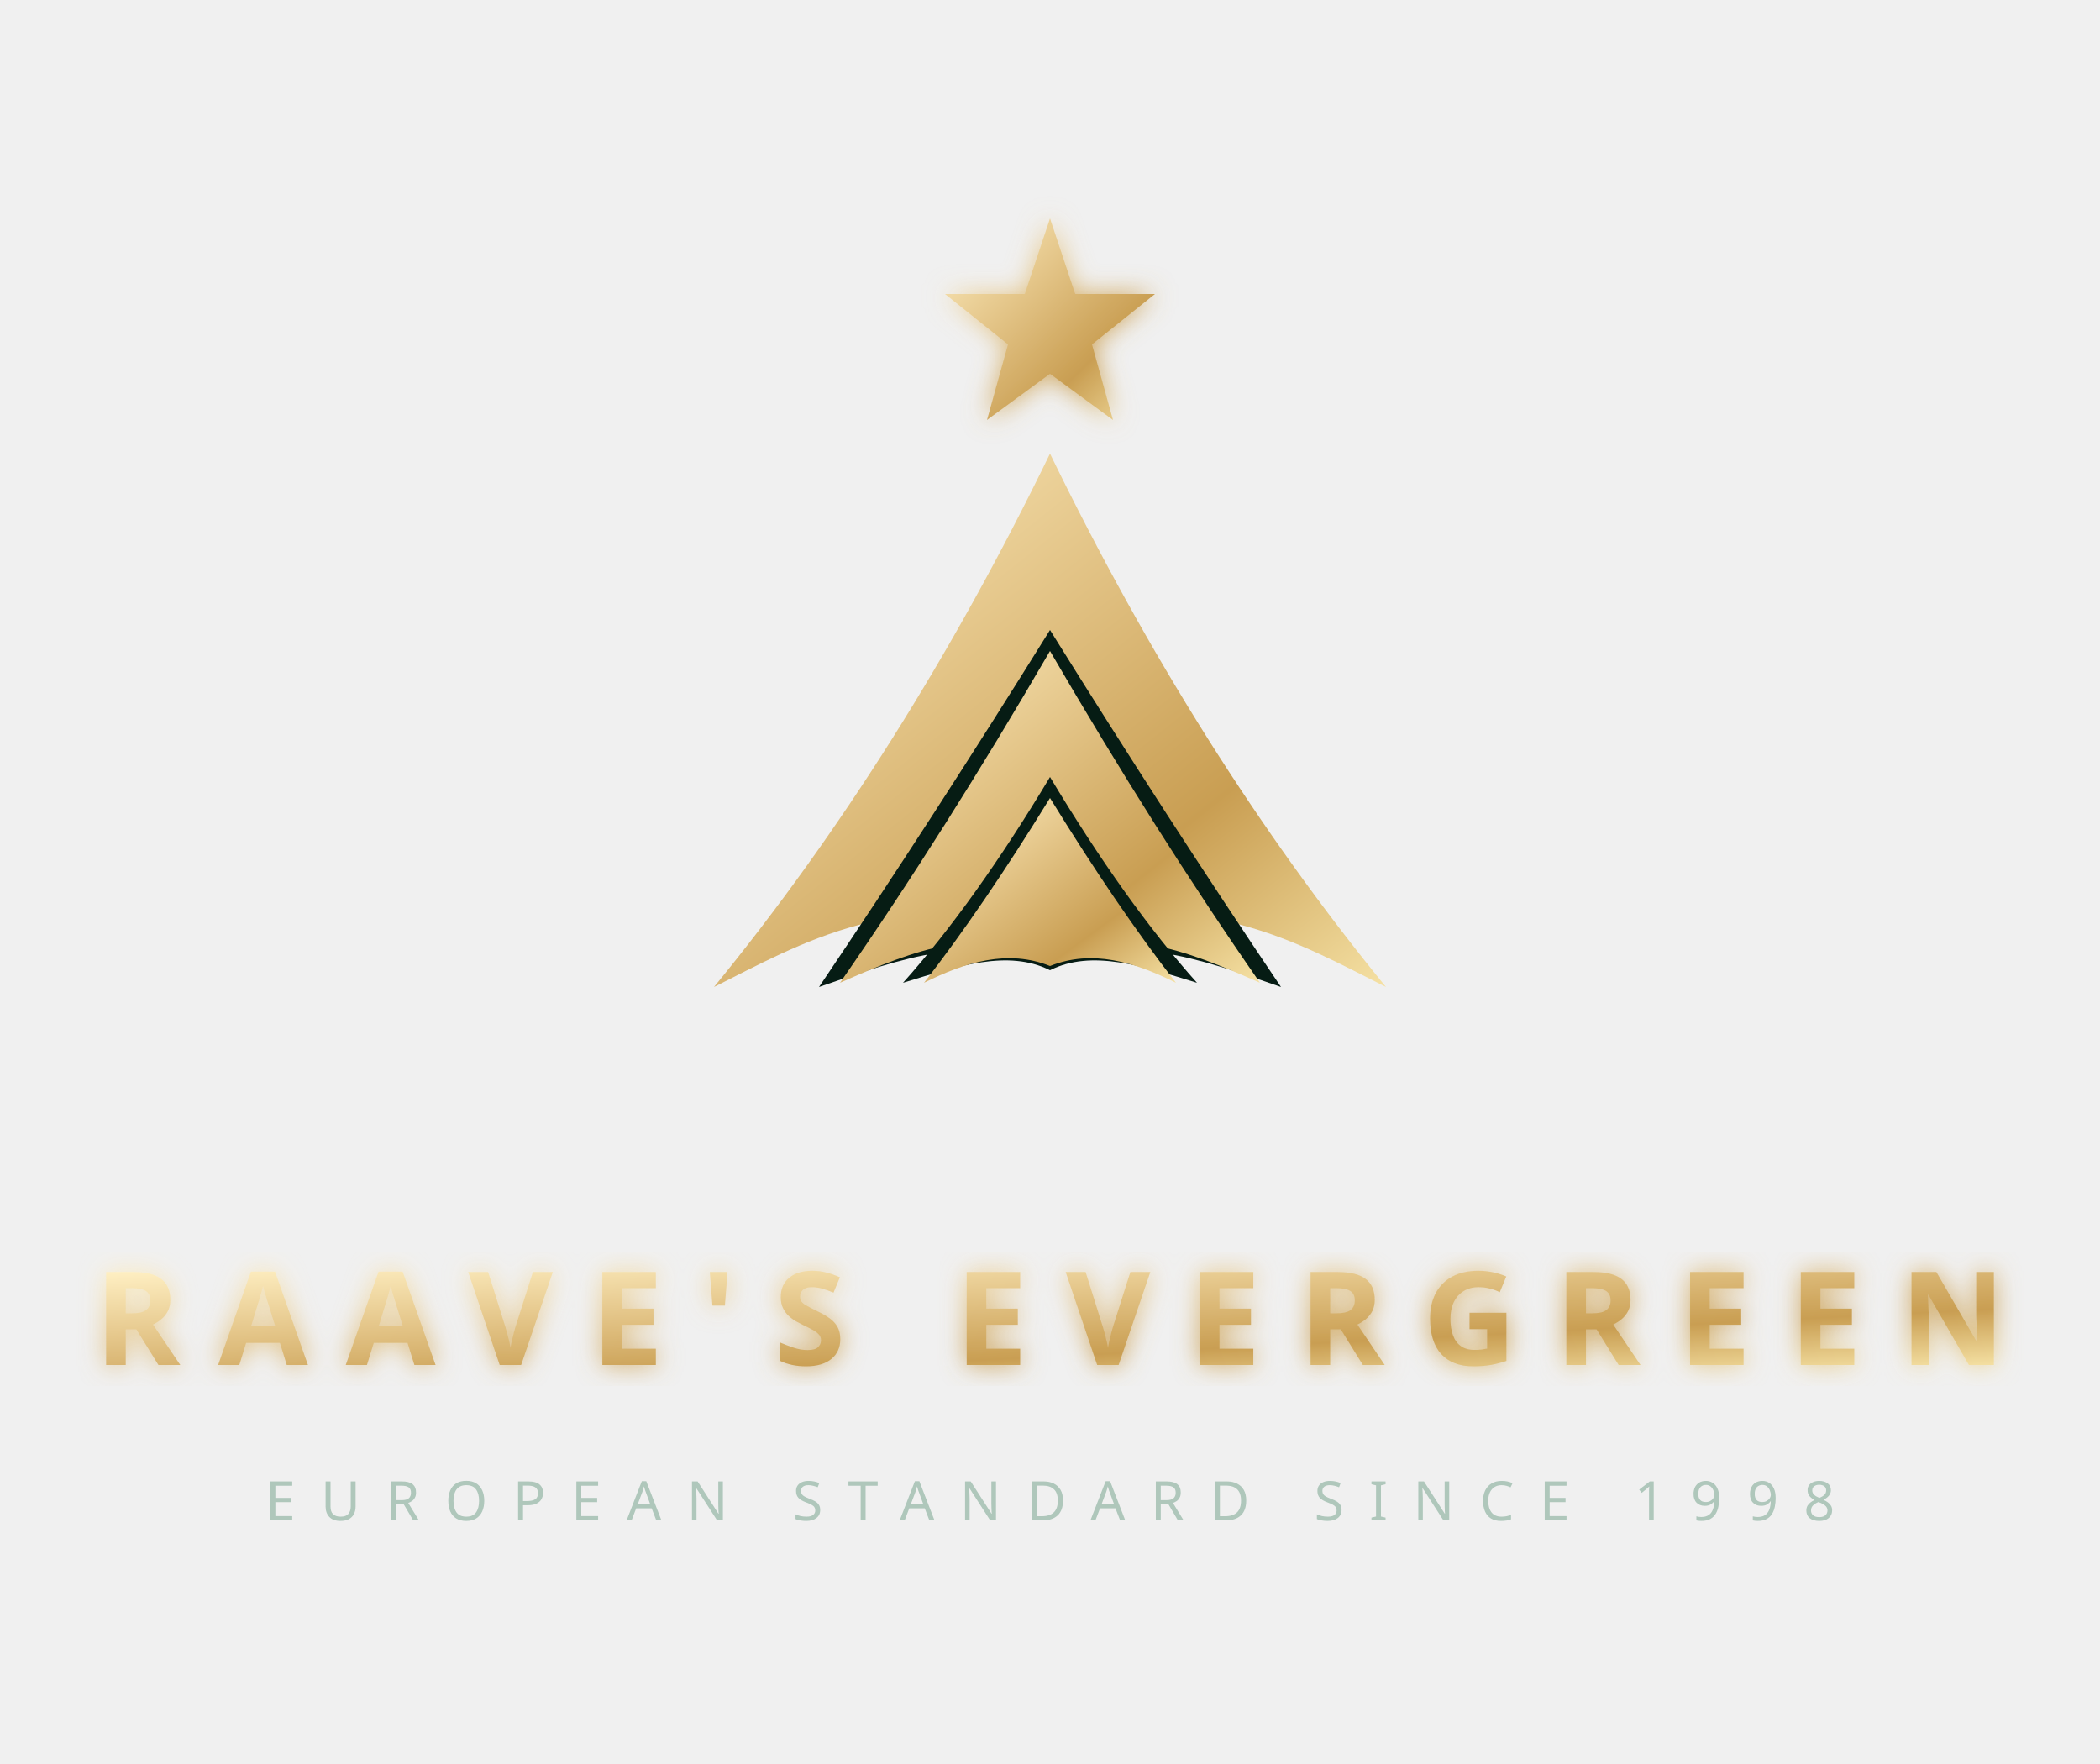
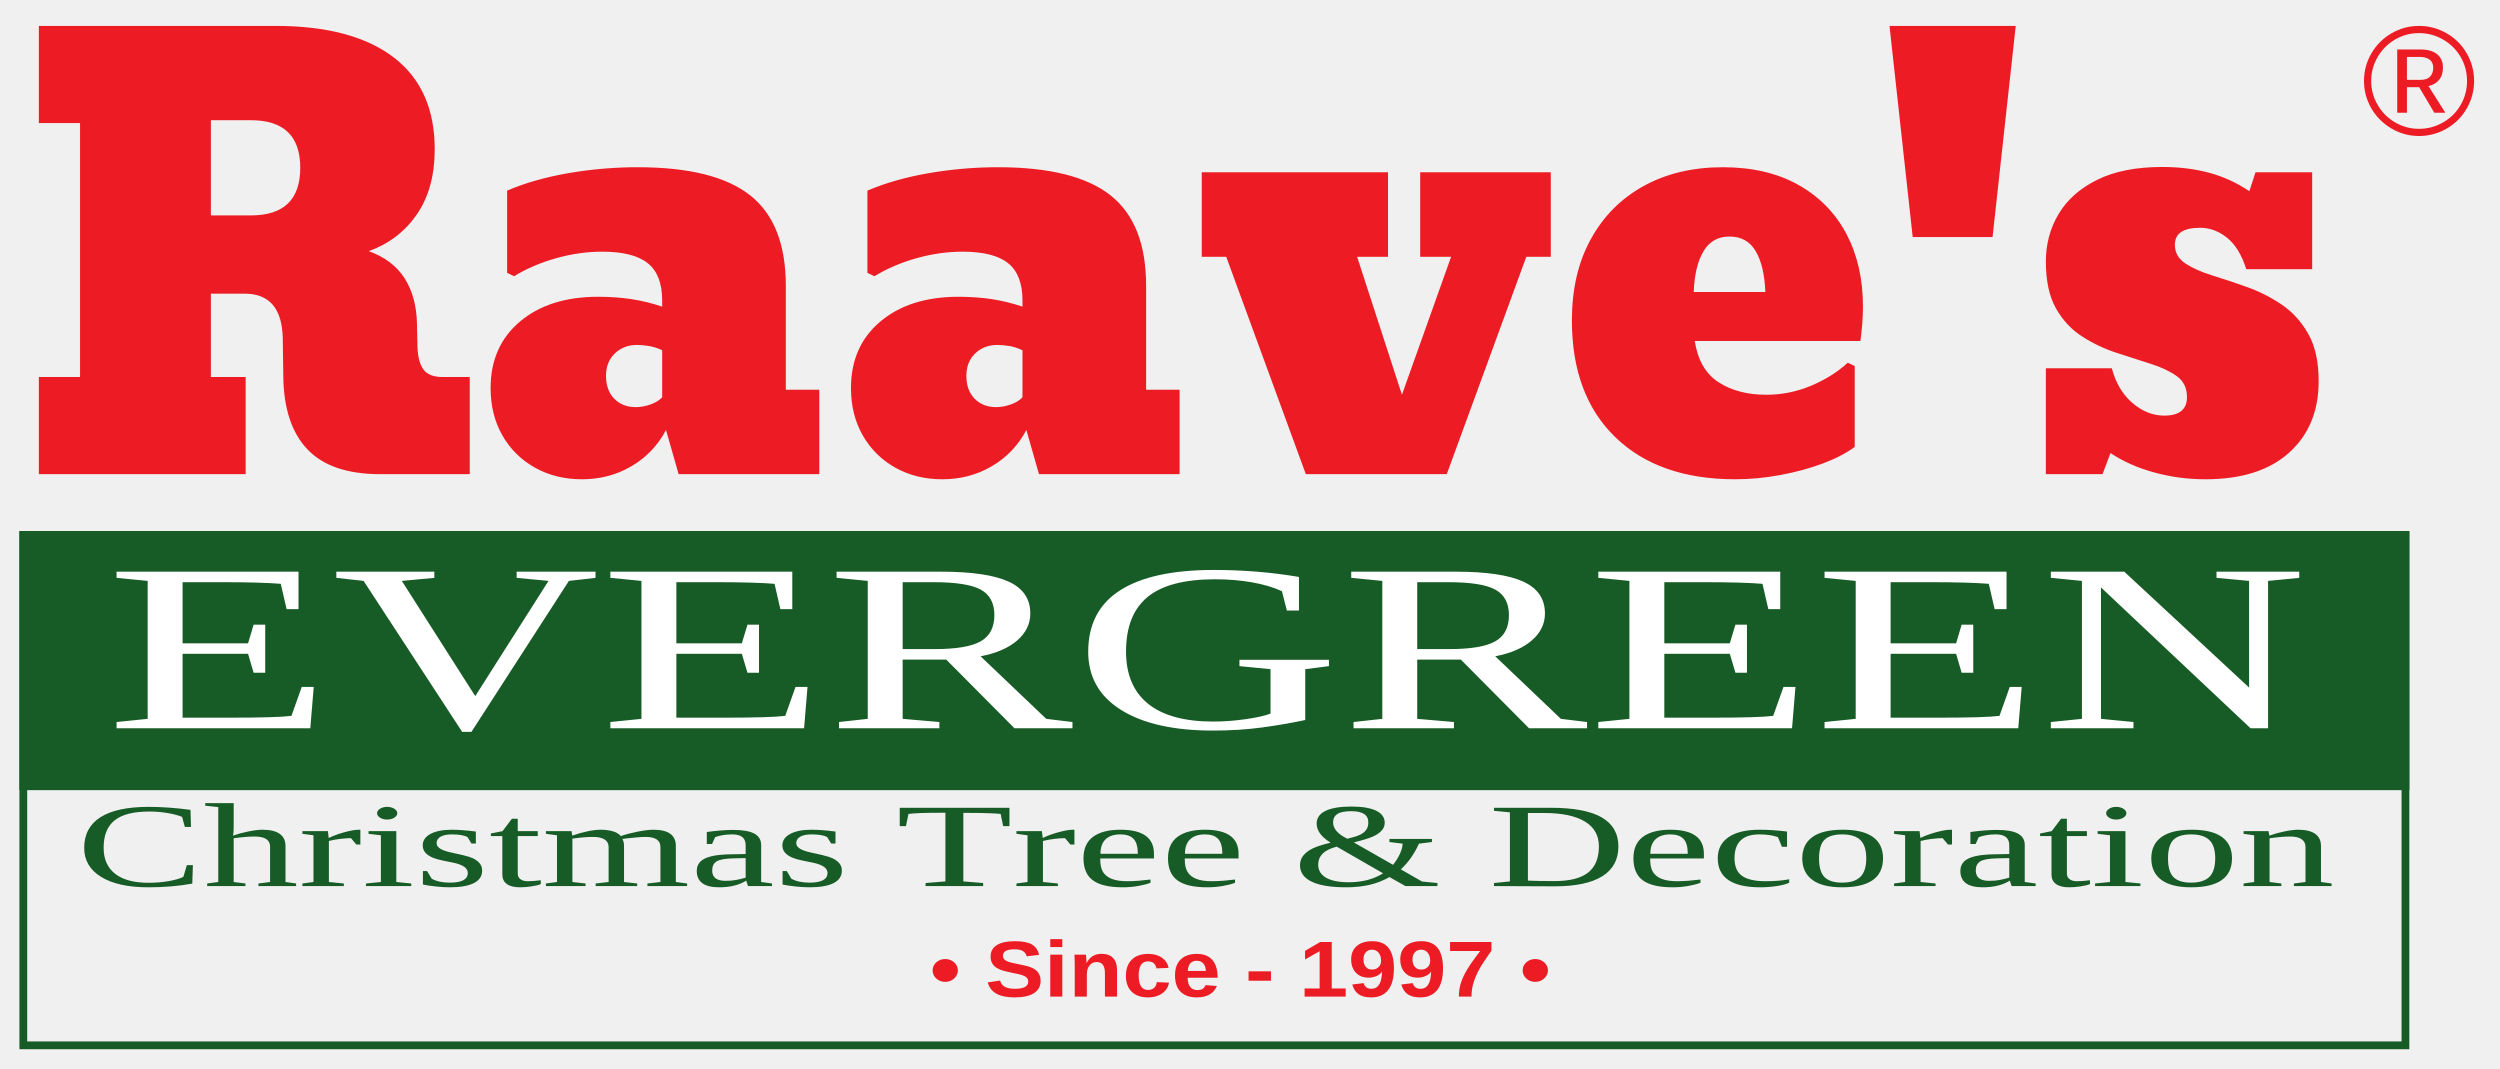
- <svg xmlns="http://www.w3.org/2000/svg" viewBox="0 0 500 420" width="100%" height="100%">
-   <defs>
-     <linearGradient id="goldGradient" x1="0%" y1="0%" x2="100%" y2="100%">
-       <stop offset="0%" stop-color="#fff0c4" />
-       <stop offset="35%" stop-color="#e5c78b" />
-       <stop offset="70%" stop-color="#c99e52" />
-       <stop offset="100%" stop-color="#f5e1a4" />
-     </linearGradient>
-     <filter id="goldGlow" x="-20%" y="-20%" width="140%" height="140%">
-       <feGaussianBlur stdDeviation="3" result="blur" />
-       <feComposite in="SourceGraphic" in2="blur" operator="over" />
-     </filter>
-   </defs>
-   <g transform="translate(0, 10)">
-     <polygon points="250,42 256,60 275,60 260,72 265,90 250,79 235,90 240,72 225,60 244,60" fill="url(#goldGradient)" filter="url(#goldGlow)" />
-     <path d="M 250,98              Q 285,170 330,225              C 310,215 285,200 250,212              C 215,200 190,215 170,225              Q 215,170 250,98 Z" fill="url(#goldGradient)" />
-     <path d="M 250,140              Q 278,185 305,225              C 285,218 268,212 250,220              C 232,212 215,218 195,225              Q 222,185 250,140 Z" fill="#061c14" />
-     <path d="M 250,145              Q 275,188 300,224              C 282,216 266,210 250,218              C 234,210 218,216 200,224              Q 225,188 250,145 Z" fill="url(#goldGradient)" />
-     <path d="M 250,175              Q 268,205 285,224              C 272,220 260,216 250,221              C 240,216 228,220 215,224              Q 232,205 250,175 Z" fill="#061c14" />
-     <path d="M 250,180              Q 266,206 280,224              C 270,219 260,216 250,220              C 240,216 230,219 220,224              Q 234,206 250,180 Z" fill="url(#goldGradient)" />
-     <line x1="250" y1="98" x2="250" y2="218" stroke="url(#goldGradient)" stroke-width="1.5" opacity="0.6" />
-   </g>
-   <text x="250" y="325" font-family="'Cinzel', 'Outfit', 'Montserrat', sans-serif" font-size="31" font-weight="600" letter-spacing="9" fill="url(#goldGradient)" text-anchor="middle" filter="url(#goldGlow)">
-     RAAVE'S EVERGREEN
-   </text>
-   <text x="250" y="362" font-family="'Outfit', sans-serif" font-size="13" font-weight="400" letter-spacing="6" fill="#a7c2b5" text-anchor="middle" opacity="0.9">
-     EUROPEAN STANDARD SINCE 1998
-   </text>
+ <svg xmlns="http://www.w3.org/2000/svg" viewBox="4 3 386 165" role="img" aria-label="Raave’s Evergreen, Christmas Tree &amp; Decoration, since 1997">
+   <path fill="#ED1C24" d="M10.0 76.21V61.21H16.36V22.0H10.0V7.0H46.54Q58.39 7.0 64.76 11.84Q71.12 16.69 71.12 26.04Q71.12 32.08 68.38 36.08Q65.63 40.08 60.94 41.78Q64.68 43.13 66.49 46.0Q68.30 48.86 68.38 53.0L68.46 56.60Q68.54 58.91 69.39 60.06Q70.25 61.21 72.31 61.21H76.53V76.21H62.69Q55.09 76.21 51.45 72.36Q47.82 68.52 47.74 61.08L47.66 55.30Q47.54 48.34 41.77 48.34H36.56V61.21H41.93V76.21ZM42.73 21.56H36.56V36.26H42.73Q50.36 36.26 50.36 28.91Q50.36 21.56 42.73 21.56ZM93.87 77.0Q89.77 77.0 86.57 75.19Q83.37 73.39 81.56 70.21Q79.75 67.04 79.75 62.91Q79.75 56.47 84.28 52.65Q88.82 48.82 96.37 48.82Q99.00 48.82 101.39 49.17Q103.77 49.52 106.24 50.34V49.39Q106.24 45.43 104.03 43.65Q101.82 41.86 96.97 41.86Q93.47 41.86 89.89 42.86Q86.31 43.86 83.37 45.65L82.30 45.13V32.43Q86.47 30.65 91.78 29.73Q97.09 28.82 102.46 28.82Q114.35 28.82 119.84 33.17Q125.33 37.52 125.33 47.13V63.17H130.50V76.21H108.78L106.83 69.39Q104.96 72.95 101.52 74.97Q98.08 77.0 93.87 77.0ZM102.18 65.86Q103.25 65.86 104.43 65.45Q105.60 65.04 106.24 64.34V57.08Q105.24 56.60 104.23 56.43Q103.21 56.26 102.34 56.26Q100.31 56.26 98.94 57.56Q97.57 58.86 97.57 61.04Q97.57 63.26 98.84 64.56Q100.11 65.86 102.18 65.86ZM149.51 77.0Q145.41 77.0 142.21 75.19Q139.01 73.39 137.20 70.21Q135.39 67.04 135.39 62.91Q135.39 56.47 139.92 52.65Q144.46 48.82 152.01 48.82Q154.64 48.82 157.02 49.17Q159.41 49.52 161.87 50.34V49.39Q161.87 45.43 159.67 43.65Q157.46 41.86 152.61 41.86Q149.11 41.86 145.53 42.86Q141.95 43.86 139.01 45.65L137.93 45.13V32.43Q142.11 30.65 147.42 29.73Q152.73 28.82 158.10 28.82Q169.99 28.82 175.48 33.17Q180.96 37.52 180.96 47.13V63.17H186.13V76.21H164.42L162.47 69.39Q160.60 72.95 157.16 74.97Q153.72 77.0 149.51 77.0ZM157.82 65.86Q158.89 65.86 160.07 65.45Q161.24 65.04 161.87 64.34V57.08Q160.88 56.60 159.87 56.43Q158.85 56.26 157.98 56.26Q155.95 56.26 154.58 57.56Q153.21 58.86 153.21 61.04Q153.21 63.26 154.48 64.56Q155.75 65.86 157.82 65.86ZM205.62 76.21 193.33 42.65H189.55V29.60H218.31V42.65H213.54L220.46 63.95L228.05 42.65H223.28V29.60H243.44V42.65H239.66L227.38 76.21ZM271.92 77.0Q260.11 77.0 253.40 70.5Q246.70 64.0 246.70 52.47Q246.70 45.21 249.63 39.91Q252.55 34.60 257.80 31.71Q263.05 28.82 270.01 28.82Q276.81 28.82 281.66 31.54Q286.51 34.26 289.08 39.10Q291.64 43.95 291.64 50.30Q291.64 51.78 291.52 53.15Q291.40 54.52 291.25 55.65H265.67Q266.35 60.08 269.35 62.02Q272.35 63.95 276.69 63.95Q280.35 63.95 283.67 62.54Q286.99 61.13 289.30 59.0L290.37 59.52V72.0Q288.46 73.43 285.44 74.56Q282.42 75.69 278.90 76.34Q275.38 77.0 271.92 77.0ZM271.04 39.52Q268.38 39.52 267.03 41.78Q265.67 44.04 265.51 48.08H276.57Q276.41 44.04 275.08 41.78Q273.75 39.52 271.04 39.52ZM299.32 39.60 295.74 7.0H315.23L311.65 39.60ZM344.50 77.0Q340.44 77.0 336.62 75.95Q332.80 74.91 329.86 72.95L328.63 76.21H319.88V59.86H330.06Q330.97 63.26 333.24 65.21Q335.51 67.17 338.17 67.17Q341.67 67.17 341.67 64.30Q341.67 62.21 340.10 61.08Q338.53 59.95 336.05 59.17Q333.56 58.39 330.78 57.47Q327.99 56.56 325.51 54.97Q323.02 53.39 321.45 50.63Q319.88 47.86 319.88 43.39Q319.88 39.34 321.85 36.04Q323.82 32.73 327.81 30.76Q331.81 28.78 337.85 28.78Q341.75 28.78 345.07 29.67Q348.39 30.56 351.30 32.52L352.25 29.60H361.00V44.56H350.82Q349.79 41.26 347.86 39.71Q345.93 38.17 343.70 38.17Q339.80 38.17 339.80 40.78Q339.80 42.60 341.41 43.67Q343.02 44.73 345.55 45.52Q348.08 46.30 350.90 47.30Q353.72 48.30 356.25 50.0Q358.77 51.69 360.38 54.52Q362.0 57.34 362.0 61.86Q362.0 68.78 357.44 72.89Q352.89 77.0 344.50 77.0Z" />
+   <path fill="#ED1C24" d="M386.0 15.5Q386.0 17.76 384.87 19.74Q383.73 21.73 381.75 22.86Q379.76 24.0 377.5 24.0Q375.19 24.0 373.19 22.81Q371.21 21.62 370.10 19.67Q369.0 17.72 369.0 15.5Q369.0 13.21 370.14 11.25Q371.28 9.28 373.25 8.14Q375.23 7.0 377.5 7.0Q379.78 7.0 381.76 8.14Q383.74 9.28 384.87 11.25Q386.0 13.21 386.0 15.5ZM384.91 15.5Q384.91 13.51 383.93 11.80Q382.94 10.11 381.22 9.11Q379.49 8.11 377.5 8.11Q375.52 8.11 373.80 9.10Q372.09 10.10 371.10 11.82Q370.11 13.53 370.11 15.5Q370.11 17.49 371.11 19.20Q372.10 20.91 373.80 21.90Q375.51 22.89 377.5 22.89Q379.48 22.89 381.21 21.90Q382.94 20.91 383.93 19.20Q384.91 17.48 384.91 15.5ZM375.63 16.46V20.41H374.13V10.64H377.74Q379.41 10.64 380.30 11.38Q381.19 12.12 381.19 13.43Q381.19 14.63 380.58 15.35Q379.96 16.07 378.96 16.29L381.56 20.41H379.86L377.52 16.46ZM379.69 13.45Q379.69 12.64 379.14 12.21Q378.58 11.79 377.62 11.79H375.63V15.33H377.77Q378.71 15.33 379.20 14.83Q379.69 14.33 379.69 13.45Z" />
+   <rect x="7" y="85" width="369" height="40" fill="#175C26" />
+   <path fill="#FFFFFF" d="M22.0 114.48 26.80 113.99V92.69L22.0 92.22V91.27H50.09V97.05H48.25L47.35 93.14Q44.23 92.89 38.30 92.89H32.19V102.33H42.30L43.16 99.45H44.95V106.87H43.16L42.30 103.95H32.19V113.81H39.56Q46.77 113.81 49.00 113.53L50.59 109.06H52.44L51.91 115.44H22.0ZM95.95 91.27V92.22L91.84 92.69L76.79 116.0H75.36L60.14 92.69L55.93 92.22V91.27H71.06V92.22L66.04 92.69L77.38 110.48L88.69 92.69L83.77 92.22V91.27ZM98.24 114.48 103.04 113.99V92.69L98.24 92.22V91.27H126.33V97.05H124.49L123.59 93.14Q120.47 92.89 114.55 92.89H108.43V102.33H118.54L119.41 99.45H121.19V106.87H119.41L118.54 103.95H108.43V113.81H115.80Q123.01 113.81 125.24 113.53L126.83 109.06H128.68L128.15 115.44H98.24ZM143.37 104.84V113.99L149.04 114.48V115.44H133.54V114.48L137.98 113.99V92.69L133.17 92.22V91.27H149.34Q156.38 91.27 159.73 92.80Q163.08 94.33 163.08 97.72Q163.08 100.13 161.05 101.89Q159.01 103.65 155.40 104.33L165.54 113.99L169.59 114.48V115.44H160.63L150.10 104.84ZM157.53 97.97Q157.53 95.21 155.45 94.05Q153.37 92.89 148.14 92.89H143.37V103.22H148.31Q153.31 103.22 155.42 102.02Q157.53 100.82 157.53 97.97ZM205.53 114.17Q202.29 114.86 198.80 115.33Q195.31 115.80 191.29 115.80Q182.19 115.80 177.10 112.62Q172.02 109.45 172.02 103.63Q172.02 97.29 176.95 94.14Q181.88 91.0 191.40 91.0Q198.22 91.0 204.56 92.08V97.27H202.69L201.93 94.28Q200.00 93.39 197.31 92.91Q194.61 92.44 191.63 92.44Q184.48 92.44 181.17 95.19Q177.86 97.93 177.86 103.59Q177.86 108.91 181.26 111.66Q184.67 114.41 191.35 114.41Q193.69 114.41 196.26 114.05Q198.83 113.69 200.17 113.18V106.32L195.37 105.85V104.87H209.19V105.85L205.53 106.32ZM222.82 104.84V113.99L228.49 114.48V115.44H212.99V114.48L217.43 113.99V92.69L212.63 92.22V91.27H228.80Q235.84 91.27 239.19 92.80Q242.54 94.33 242.54 97.72Q242.54 100.13 240.50 101.89Q238.46 103.65 234.86 104.33L245.00 113.99L249.04 114.48V115.44H240.08L229.55 104.84ZM236.98 97.97Q236.98 95.21 234.90 94.05Q232.82 92.89 227.60 92.89H222.82V103.22H227.76Q232.76 103.22 234.87 102.02Q236.98 100.82 236.98 97.97ZM250.78 114.48 255.58 113.99V92.69L250.78 92.22V91.27H278.87V97.05H277.03L276.13 93.14Q273.01 92.89 267.09 92.89H260.97V102.33H271.08L271.95 99.45H273.73V106.87H271.95L271.08 103.95H260.97V113.81H268.34Q275.55 113.81 277.78 113.53L279.37 109.06H281.22L280.69 115.44H250.78ZM285.71 114.48 290.52 113.99V92.69L285.71 92.22V91.27H313.81V97.05H311.97L311.07 93.14Q307.94 92.89 302.02 92.89H295.91V102.33H306.02L306.88 99.45H308.67V106.87H306.88L306.02 103.95H295.91V113.81H303.28Q310.49 113.81 312.72 113.53L314.31 109.06H316.15L315.62 115.44H285.71ZM351.26 92.69 346.23 92.22V91.27H359.0V92.22L354.19 92.69V115.44H351.48L328.39 93.70V113.99L333.41 114.48V115.44H320.65V114.48L325.45 113.99V92.69L320.65 92.22V91.27H331.99L351.26 109.16Z" />
+   <rect x="7.6" y="85.6" width="367.8" height="78.8" fill="none" stroke="#175C26" stroke-width="1.2" />
+   <path fill="#175C26" d="M26.90 140.0Q22.22 140.0 19.61 138.39Q17.0 136.79 17.0 133.91Q17.0 130.78 19.51 129.18Q22.02 127.58 26.96 127.58Q29.96 127.58 33.41 128.04L33.49 130.68H32.54L32.11 129.12Q31.11 128.73 29.78 128.52Q28.45 128.30 27.07 128.30Q23.38 128.30 21.69 129.67Q20.00 131.03 20.00 133.89Q20.00 136.52 21.77 137.91Q23.54 139.30 26.93 139.30Q28.57 139.30 30.02 139.05Q31.47 138.80 32.31 138.39L32.85 136.58H33.78L33.69 139.43Q30.53 140.0 26.90 140.0ZM40.08 130.67Q40.08 131.60 39.98 132.02Q41.01 131.65 42.33 131.38Q43.64 131.11 44.55 131.11Q46.30 131.11 47.19 131.75Q48.08 132.39 48.08 133.61V139.18L49.72 139.41V139.81H43.90V139.41L45.70 139.18V133.72Q45.70 132.16 43.31 132.16Q41.96 132.16 40.08 132.43V139.18L41.90 139.41V139.81H35.99V139.41L37.70 139.18V127.62L35.69 127.40V127.0H40.08ZM59.64 131.11V133.40H59.02L58.19 132.41Q57.47 132.41 56.48 132.53Q55.50 132.65 54.78 132.85V139.18L57.09 139.41V139.81H50.69V139.41L52.40 139.18V131.97L50.69 131.74V131.33H54.63L54.75 132.39Q55.62 131.94 57.09 131.52Q58.56 131.11 59.42 131.11ZM65.34 128.56Q65.34 128.96 64.88 129.25Q64.42 129.54 63.77 129.54Q63.14 129.54 62.68 129.25Q62.22 128.96 62.22 128.56Q62.22 128.16 62.68 127.87Q63.14 127.58 63.77 127.58Q64.42 127.58 64.88 127.87Q65.34 128.16 65.34 128.56ZM65.19 139.18 67.50 139.41V139.81H60.51V139.41L62.81 139.18V131.97L60.90 131.74V131.33H65.19ZM78.44 137.43Q78.44 138.70 77.17 139.35Q75.90 140.0 73.42 140.0Q72.41 140.0 71.20 139.86Q69.99 139.73 69.30 139.57V137.49H69.94L70.65 138.67Q71.72 139.28 73.45 139.28Q76.23 139.28 76.23 137.78Q76.23 136.68 74.04 136.21L72.76 135.95Q71.31 135.66 70.65 135.35Q69.99 135.04 69.63 134.60Q69.27 134.15 69.27 133.52Q69.27 132.40 70.48 131.75Q71.70 131.11 73.76 131.11Q75.24 131.11 77.47 131.39V133.24H76.79L76.19 132.25Q75.43 131.83 73.79 131.83Q72.63 131.83 72.02 132.19Q71.41 132.55 71.41 133.17Q71.41 133.68 71.96 134.03Q72.51 134.38 73.63 134.62Q75.74 135.07 76.39 135.28Q77.04 135.48 77.49 135.79Q77.94 136.09 78.19 136.48Q78.44 136.86 78.44 137.43ZM84.30 140.0Q82.92 140.0 82.24 139.48Q81.56 138.97 81.56 138.04V132.09H79.79V131.69L81.59 131.33L83.04 129.41H83.94V131.33H87.03V132.09H83.94V137.87Q83.94 138.46 84.37 138.76Q84.79 139.06 85.48 139.06Q86.31 139.06 87.50 138.91V139.50Q87.00 139.72 86.05 139.86Q85.11 140.0 84.30 140.0ZM92.36 132.02Q93.43 131.63 94.64 131.37Q95.84 131.11 96.76 131.11Q97.75 131.11 98.59 131.34Q99.43 131.58 99.85 132.09Q100.96 131.70 102.44 131.41Q103.93 131.11 104.90 131.11Q108.35 131.11 108.35 133.61V139.18L110.09 139.41V139.81H103.96V139.41L105.97 139.18V133.77Q105.97 132.22 103.67 132.22Q103.30 132.22 102.80 132.25Q102.31 132.29 101.81 132.34Q101.32 132.38 100.86 132.44Q100.41 132.50 100.11 132.53Q100.35 133.02 100.35 133.61V139.18L102.38 139.41V139.81H95.97V139.41L97.97 139.18V133.77Q97.97 133.02 97.36 132.62Q96.75 132.22 95.53 132.22Q94.27 132.22 92.38 132.48V139.18L94.41 139.41V139.81H88.29V139.41L90.00 139.18V131.97L88.29 131.74V131.33H92.24ZM117.22 131.14Q119.43 131.14 120.47 131.71Q121.52 132.28 121.52 133.45V139.18L123.20 139.41V139.81H119.49L119.22 138.97Q117.58 140.0 115.04 140.0Q111.58 140.0 111.58 137.47Q111.58 136.62 112.10 136.07Q112.63 135.51 113.78 135.22Q114.93 134.92 117.11 134.90L119.13 134.86V133.54Q119.13 132.66 118.62 132.25Q118.11 131.83 117.05 131.83Q115.61 131.83 114.42 132.25L113.94 133.31H113.13V131.46Q115.46 131.14 117.22 131.14ZM119.13 135.49 117.25 135.53Q115.33 135.57 114.65 136.00Q113.96 136.42 113.96 137.41Q113.96 139.00 116.02 139.00Q116.99 139.00 117.70 138.86Q118.41 138.72 119.13 138.51ZM133.98 137.43Q133.98 138.70 132.71 139.35Q131.44 140.0 128.95 140.0Q127.95 140.0 126.73 139.86Q125.52 139.73 124.83 139.57V137.49H125.48L126.18 138.67Q127.26 139.28 128.98 139.28Q131.77 139.28 131.77 137.78Q131.77 136.68 129.57 136.21L128.29 135.95Q126.84 135.66 126.18 135.35Q125.52 135.04 125.16 134.60Q124.80 134.15 124.80 133.52Q124.80 132.40 126.02 131.75Q127.23 131.11 129.30 131.11Q130.78 131.11 133.00 131.39V133.24H132.33L131.72 132.25Q130.96 131.83 129.33 131.83Q128.16 131.83 127.55 132.19Q126.94 132.55 126.94 133.17Q126.94 133.68 127.50 134.03Q128.05 134.38 129.17 134.62Q131.28 135.07 131.92 135.28Q132.57 135.48 133.02 135.79Q133.48 136.09 133.73 136.48Q133.98 136.86 133.98 137.43ZM146.91 139.81V139.34L149.97 139.09V128.49H149.24Q145.61 128.49 144.27 128.67L143.88 130.56H142.92V127.72H159.86V130.56H158.89L158.50 128.67Q158.07 128.61 156.62 128.56Q155.17 128.51 153.45 128.51H152.74V139.09L155.80 139.34V139.81ZM169.89 131.11V133.40H169.27L168.44 132.41Q167.72 132.41 166.73 132.53Q165.75 132.65 165.03 132.85V139.18L167.34 139.41V139.81H160.94V139.41L162.65 139.18V131.97L160.94 131.74V131.33H164.87L165.00 132.39Q165.87 131.94 167.34 131.52Q168.81 131.11 169.67 131.11ZM173.88 135.55V135.71Q173.88 136.95 174.31 137.64Q174.75 138.34 175.66 138.70Q176.58 139.06 178.05 139.06Q178.83 139.06 179.89 138.98Q180.95 138.89 181.64 138.80V139.30Q180.95 139.58 179.77 139.79Q178.59 140.0 177.35 140.0Q174.21 140.0 172.75 138.93Q171.29 137.87 171.29 135.51Q171.29 133.29 172.77 132.20Q174.25 131.11 176.99 131.11Q182.17 131.11 182.17 134.81V135.55ZM176.99 131.83Q175.50 131.83 174.70 132.59Q173.91 133.35 173.91 134.83H179.68Q179.68 133.21 179.02 132.52Q178.36 131.83 176.99 131.83ZM186.93 135.55V135.71Q186.93 136.95 187.37 137.64Q187.80 138.34 188.71 138.70Q189.63 139.06 191.11 139.06Q191.88 139.06 192.94 138.98Q194.01 138.89 194.69 138.80V139.30Q194.01 139.58 192.82 139.79Q191.64 140.0 190.40 140.0Q187.26 140.0 185.80 138.93Q184.34 137.87 184.34 135.51Q184.34 133.29 185.82 132.20Q187.30 131.11 190.04 131.11Q195.23 131.11 195.23 134.81V135.55ZM190.04 131.83Q188.55 131.83 187.75 132.59Q186.96 133.35 186.96 134.83H192.73Q192.73 133.21 192.07 132.52Q191.41 131.83 190.04 131.83ZM217.80 130.04Q217.80 130.75 217.31 131.26Q216.83 131.78 215.96 132.17Q215.08 132.56 213.03 133.07L219.09 136.53Q220.48 134.74 220.57 133.26L218.53 133.01V132.53H225.09V133.01L223.09 133.26Q222.00 135.65 220.29 137.23L223.57 139.11L225.94 139.34V139.81H221.00L218.54 138.42Q217.05 139.26 215.42 139.63Q213.79 140.0 211.85 140.0Q208.29 140.0 206.50 139.12Q204.72 138.25 204.72 136.60Q204.72 135.73 205.23 135.10Q205.75 134.46 206.64 134.02Q207.53 133.57 209.45 133.11Q207.29 131.79 207.29 130.16Q207.29 128.87 208.66 128.20Q210.04 127.53 212.66 127.53Q215.15 127.53 216.47 128.17Q217.80 128.81 217.80 130.04ZM212.24 139.22Q215.35 139.22 217.55 137.84L210.39 133.72Q208.88 134.12 208.20 134.82Q207.53 135.51 207.53 136.50Q207.53 137.81 208.74 138.52Q209.96 139.22 212.24 139.22ZM209.83 129.98Q209.83 131.45 212.04 132.50Q213.43 132.17 214.04 131.86Q214.65 131.55 214.96 131.10Q215.27 130.65 215.27 129.98Q215.27 128.25 212.66 128.25Q211.15 128.25 210.49 128.68Q209.83 129.12 209.83 129.98ZM250.87 133.68Q250.87 131.14 248.70 129.84Q246.52 128.53 242.49 128.53H239.91V138.97Q241.63 139.04 244.00 139.04Q247.53 139.04 249.20 137.73Q250.87 136.42 250.87 133.68ZM243.41 127.72Q248.74 127.72 251.31 129.21Q253.88 130.70 253.88 133.70Q253.88 136.73 251.40 138.29Q248.92 139.85 244.00 139.85L234.67 139.81V139.34L237.13 139.09V128.43L234.67 128.19V127.72ZM258.79 135.55V135.71Q258.79 136.95 259.22 137.64Q259.66 138.34 260.57 138.70Q261.48 139.06 262.96 139.06Q263.74 139.06 264.80 138.98Q265.86 138.89 266.55 138.80V139.30Q265.86 139.58 264.68 139.79Q263.49 140.0 262.26 140.0Q259.12 140.0 257.66 138.93Q256.20 137.87 256.20 135.51Q256.20 133.29 257.68 132.20Q259.16 131.11 261.90 131.11Q267.08 131.11 267.08 134.81V135.55ZM261.90 131.83Q260.41 131.83 259.61 132.59Q258.81 133.35 258.81 134.83H264.59Q264.59 133.21 263.93 132.52Q263.26 131.83 261.90 131.83ZM280.25 139.30Q279.55 139.63 278.31 139.81Q277.08 140.0 275.78 140.0Q269.22 140.0 269.22 135.51Q269.22 133.39 270.90 132.25Q272.57 131.11 275.68 131.11Q277.62 131.11 279.92 131.39V133.75H279.13L278.51 132.25Q277.32 131.83 275.65 131.83Q271.81 131.83 271.81 135.51Q271.81 137.42 272.98 138.24Q274.15 139.06 276.60 139.06Q278.70 139.06 280.25 138.76ZM294.74 135.53Q294.74 140.0 288.42 140.0Q285.37 140.0 283.82 138.85Q282.27 137.70 282.27 135.53Q282.27 133.38 283.82 132.25Q285.37 131.11 288.53 131.11Q291.61 131.11 293.17 132.22Q294.74 133.34 294.74 135.53ZM292.15 135.53Q292.15 133.58 291.25 132.71Q290.34 131.83 288.42 131.83Q286.54 131.83 285.70 132.67Q284.86 133.51 284.86 135.53Q284.86 137.58 285.71 138.43Q286.57 139.28 288.42 139.28Q290.31 139.28 291.23 138.40Q292.15 137.51 292.15 135.53ZM305.39 131.11V133.40H304.77L303.94 132.41Q303.22 132.41 302.24 132.53Q301.25 132.65 300.54 132.85V139.18L302.85 139.41V139.81H296.44V139.41L298.15 139.18V131.97L296.44 131.74V131.33H300.38L300.51 132.39Q301.37 131.94 302.84 131.52Q304.31 131.11 305.17 131.11ZM312.32 131.14Q314.53 131.14 315.58 131.71Q316.62 132.28 316.62 133.45V139.18L318.30 139.41V139.81H314.59L314.32 138.97Q312.68 140.0 310.14 140.0Q306.68 140.0 306.68 137.47Q306.68 136.62 307.20 136.07Q307.73 135.51 308.88 135.22Q310.03 134.92 312.21 134.90L314.23 134.86V133.54Q314.23 132.66 313.72 132.25Q313.21 131.83 312.15 131.83Q310.72 131.83 309.52 132.25L309.04 133.31H308.23V131.46Q310.56 131.14 312.32 131.14ZM314.23 135.49 312.35 135.53Q310.43 135.57 309.75 136.00Q309.06 136.42 309.06 137.41Q309.06 139.00 311.12 139.00Q312.09 139.00 312.80 138.86Q313.51 138.72 314.23 138.51ZM323.49 140.0Q322.11 140.0 321.43 139.48Q320.75 138.97 320.75 138.04V132.09H318.99V131.69L320.78 131.33L322.23 129.41H323.13V131.33H326.22V132.09H323.13V137.87Q323.13 138.46 323.56 138.76Q323.98 139.06 324.67 139.06Q325.50 139.06 326.69 138.91V139.50Q326.19 139.72 325.24 139.86Q324.30 140.0 323.49 140.0ZM332.31 128.56Q332.31 128.96 331.85 129.25Q331.39 129.54 330.74 129.54Q330.11 129.54 329.65 129.25Q329.19 128.96 329.19 128.56Q329.19 128.16 329.65 127.87Q330.11 127.58 330.74 127.58Q331.39 127.58 331.85 127.87Q332.31 128.16 332.31 128.56ZM332.17 139.18 334.48 139.41V139.81H327.48V139.41L329.78 139.18V131.97L327.87 131.74V131.33H332.17ZM348.62 135.53Q348.62 140.0 342.30 140.0Q339.26 140.0 337.71 138.85Q336.16 137.70 336.16 135.53Q336.16 133.38 337.71 132.25Q339.26 131.11 342.42 131.11Q345.49 131.11 347.05 132.22Q348.62 133.34 348.62 135.53ZM346.03 135.53Q346.03 133.58 345.13 132.71Q344.23 131.83 342.30 131.83Q340.42 131.83 339.58 132.67Q338.74 133.51 338.74 135.53Q338.74 137.58 339.59 138.43Q340.45 139.28 342.30 139.28Q344.20 139.28 345.12 138.40Q346.03 137.51 346.03 135.53ZM354.39 132.02Q355.50 131.62 356.74 131.37Q357.99 131.11 358.83 131.11Q360.58 131.11 361.47 131.75Q362.36 132.39 362.36 133.61V139.18L364.00 139.41V139.81H358.18V139.41L359.97 139.18V133.77Q359.97 133.02 359.39 132.59Q358.81 132.16 357.59 132.16Q356.30 132.16 354.42 132.43V139.18L356.24 139.41V139.81H350.41V139.41L352.04 139.18V131.97L350.41 131.74V131.33H354.26Z" />
+   <path fill="#ED1C24" d="M151.89 152.83Q151.89 153.31 151.63 153.71Q151.36 154.12 150.92 154.36Q150.47 154.60 149.93 154.60Q149.40 154.60 148.96 154.36Q148.52 154.12 148.26 153.72Q148.0 153.31 148.0 152.83Q148.0 152.34 148.26 151.94Q148.52 151.55 148.96 151.31Q149.40 151.08 149.93 151.08Q150.48 151.08 150.92 151.31Q151.36 151.55 151.63 151.94Q151.89 152.34 151.89 152.83ZM164.67 154.45Q164.67 155.68 163.65 156.34Q162.63 157.0 160.65 157.0Q157.10 157.0 156.51 154.68L158.41 154.40Q158.60 155.07 159.16 155.37Q159.72 155.67 160.71 155.67Q161.74 155.67 162.25 155.39Q162.76 155.11 162.76 154.55Q162.76 154.19 162.53 153.96Q162.30 153.72 161.86 153.57Q161.65 153.49 161.24 153.40Q160.83 153.30 160.22 153.19Q159.51 153.04 159.11 152.93Q158.71 152.83 158.47 152.73Q158.23 152.63 158.01 152.51Q157.51 152.24 157.23 151.79Q156.95 151.35 156.95 150.68Q156.95 149.53 157.90 148.93Q158.86 148.32 160.68 148.32Q162.42 148.32 163.30 148.81Q164.17 149.30 164.43 150.43L162.52 150.66Q162.38 150.12 161.93 149.84Q161.48 149.57 160.64 149.57Q159.75 149.57 159.30 149.82Q158.86 150.07 158.86 150.57Q158.86 150.90 159.05 151.11Q159.24 151.32 159.61 151.47Q159.96 151.62 161.12 151.84Q161.79 151.97 162.28 152.09Q162.76 152.20 163.06 152.31Q163.35 152.42 163.58 152.55Q163.81 152.67 163.97 152.82Q164.31 153.11 164.49 153.52Q164.67 153.92 164.67 154.45ZM168.02 148.0V149.23H166.16V148.0ZM168.02 150.40V156.88H166.16V150.40ZM171.81 153.40V156.88H169.94V151.85Q169.94 151.33 169.92 151.00Q169.91 150.66 169.89 150.40H171.67Q171.68 150.47 171.70 150.74Q171.72 151.00 171.74 151.28Q171.76 151.56 171.76 151.69H171.78Q172.16 150.95 172.73 150.61Q173.31 150.27 174.10 150.27Q175.24 150.27 175.85 150.91Q176.47 151.54 176.47 152.76V156.88H174.60V153.24Q174.60 152.39 174.28 151.96Q173.97 151.54 173.32 151.54Q172.64 151.54 172.23 152.06Q171.81 152.58 171.81 153.40ZM181.26 157.0Q179.63 157.0 178.73 156.12Q177.84 155.24 177.84 153.67Q177.84 152.07 178.74 151.18Q179.64 150.28 181.29 150.28Q182.56 150.28 183.39 150.86Q184.22 151.43 184.44 152.44L182.55 152.52Q182.47 152.03 182.15 151.73Q181.83 151.44 181.25 151.44Q180.52 151.44 180.17 151.98Q179.81 152.52 179.81 153.61Q179.81 154.73 180.17 155.29Q180.54 155.85 181.28 155.85Q181.81 155.85 182.17 155.54Q182.53 155.24 182.61 154.64L184.49 154.72Q184.39 155.40 183.95 155.91Q183.52 156.43 182.83 156.71Q182.13 157.0 181.26 157.0ZM187.38 153.96Q187.38 154.91 187.77 155.39Q188.16 155.87 188.88 155.87Q189.37 155.87 189.69 155.68Q190.00 155.48 190.13 155.10L191.89 155.24Q191.13 157.0 188.79 157.0Q187.16 157.0 186.29 156.13Q185.42 155.27 185.42 153.61Q185.42 152.00 186.30 151.14Q187.19 150.28 188.81 150.28Q190.36 150.28 191.18 151.21Q192.00 152.13 192.00 153.91V153.96ZM190.19 152.91Q190.14 152.12 189.77 151.73Q189.40 151.34 188.79 151.34Q188.13 151.34 187.77 151.75Q187.42 152.17 187.40 152.91ZM200.24 152.97V154.43H196.78V152.97ZM211.77 155.62V156.88H205.43V155.62H207.75V149.87L205.50 151.14V149.81L207.85 148.44H209.62V155.62ZM219.22 152.52Q219.22 154.77 218.31 155.88Q217.40 157.0 215.72 157.0Q214.48 157.0 213.78 156.52Q213.08 156.04 212.79 155.01L214.54 154.79Q214.80 155.67 215.74 155.67Q216.53 155.67 216.95 155.00Q217.37 154.32 217.38 152.99Q217.13 153.44 216.56 153.69Q215.98 153.95 215.32 153.95Q214.49 153.95 213.88 153.61Q213.28 153.26 212.95 152.63Q212.62 152.00 212.62 151.14Q212.62 149.81 213.48 149.07Q214.33 148.32 215.89 148.32Q217.58 148.32 218.40 149.37Q219.22 150.42 219.22 152.52ZM217.24 151.35Q217.24 150.56 216.86 150.10Q216.48 149.63 215.85 149.63Q215.23 149.63 214.87 150.04Q214.52 150.44 214.52 151.15Q214.52 151.85 214.87 152.28Q215.22 152.70 215.85 152.70Q216.25 152.70 216.57 152.53Q216.88 152.36 217.06 152.06Q217.24 151.75 217.24 151.35ZM226.80 152.52Q226.80 154.77 225.89 155.88Q224.97 157.0 223.30 157.0Q222.06 157.0 221.36 156.52Q220.66 156.04 220.36 155.01L222.12 154.79Q222.38 155.67 223.32 155.67Q224.10 155.67 224.53 155.00Q224.95 154.32 224.96 152.99Q224.71 153.44 224.13 153.69Q223.56 153.95 222.89 153.95Q222.07 153.95 221.46 153.61Q220.86 153.26 220.53 152.63Q220.20 152.00 220.20 151.14Q220.20 149.81 221.05 149.07Q221.91 148.32 223.47 148.32Q225.15 148.32 225.98 149.37Q226.80 150.42 226.80 152.52ZM224.82 151.35Q224.82 150.56 224.44 150.10Q224.06 149.63 223.42 149.63Q222.81 149.63 222.45 150.04Q222.09 150.44 222.09 151.15Q222.09 151.85 222.45 152.28Q222.80 152.70 223.43 152.70Q223.83 152.70 224.14 152.53Q224.46 152.36 224.64 152.06Q224.82 151.75 224.82 151.35ZM234.28 149.78Q233.65 150.68 233.09 151.52Q232.52 152.36 232.11 153.21Q231.69 154.06 231.44 154.97Q231.20 155.87 231.20 156.88H229.25Q229.25 155.91 229.48 155.05Q229.72 154.18 230.22 153.23Q230.56 152.60 231.10 151.80Q231.65 151.00 232.54 149.83H227.89V148.44H234.28ZM243.0 152.83Q243.0 153.31 242.73 153.71Q242.46 154.12 242.02 154.36Q241.57 154.60 241.03 154.60Q240.50 154.60 240.06 154.36Q239.62 154.12 239.36 153.72Q239.10 153.31 239.10 152.83Q239.10 152.34 239.36 151.94Q239.62 151.55 240.06 151.31Q240.50 151.08 241.03 151.08Q241.58 151.08 242.02 151.31Q242.46 151.55 242.73 151.94Q243.0 152.34 243.0 152.83Z" />
</svg>
